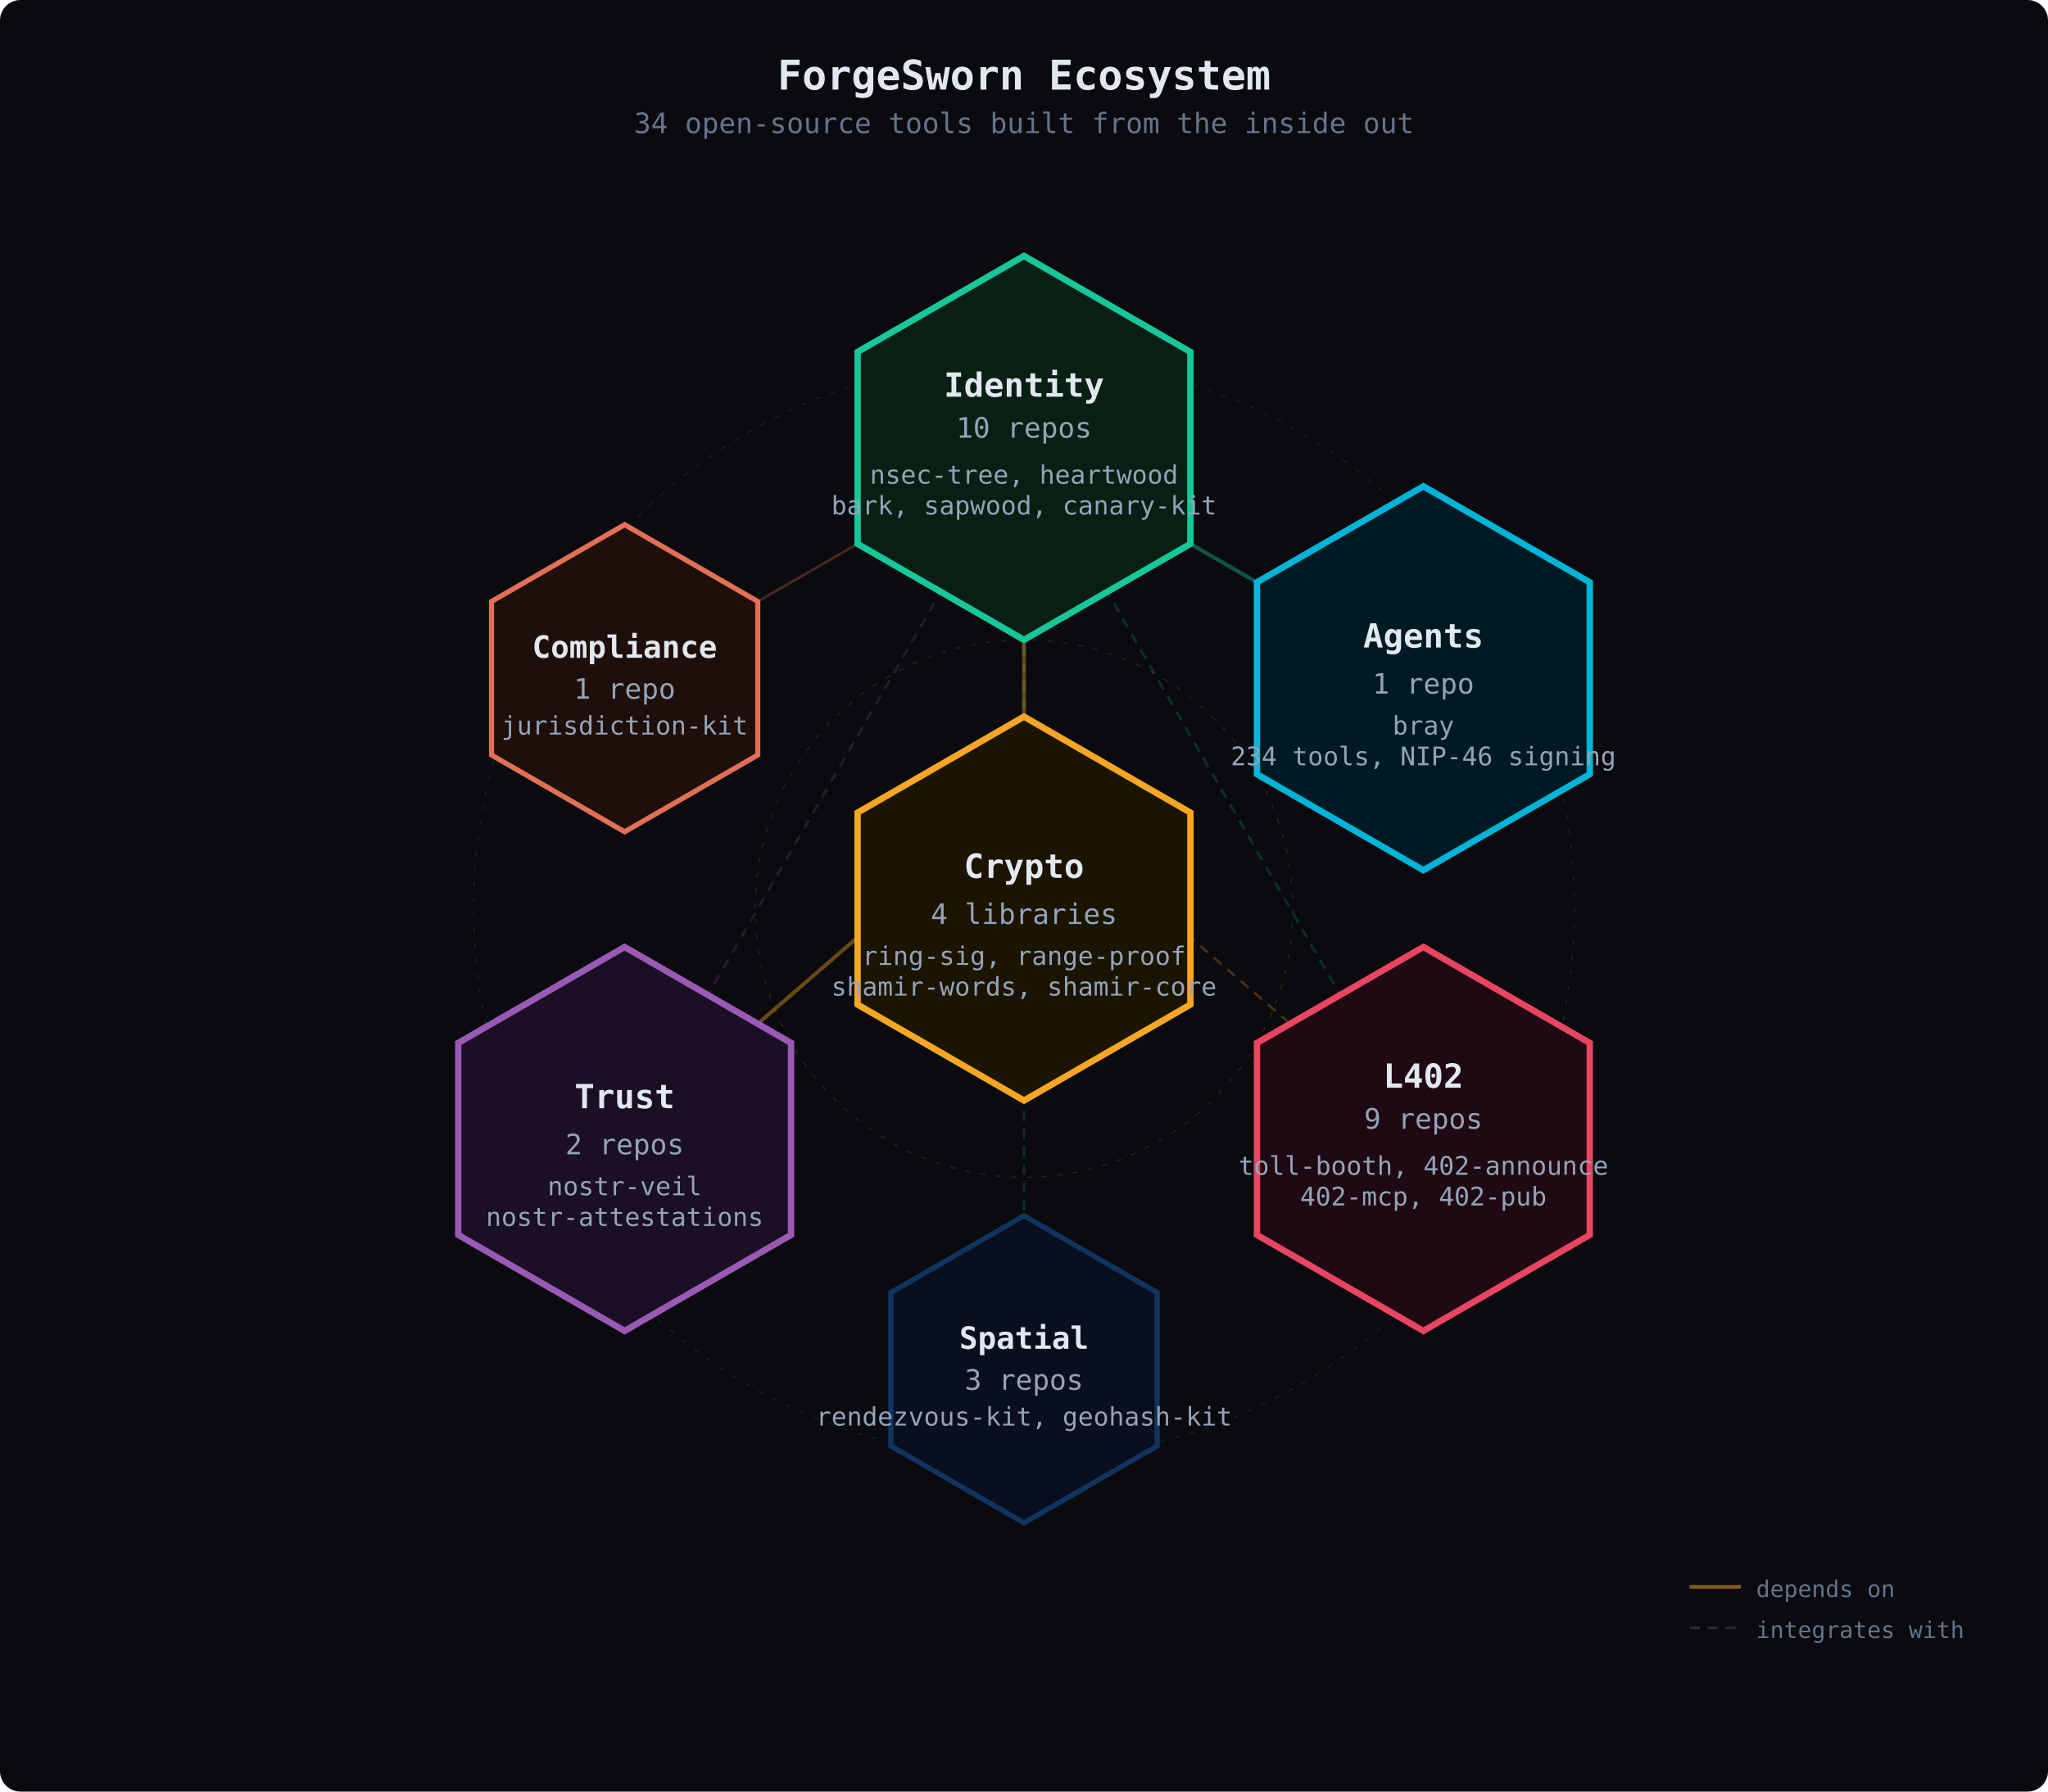
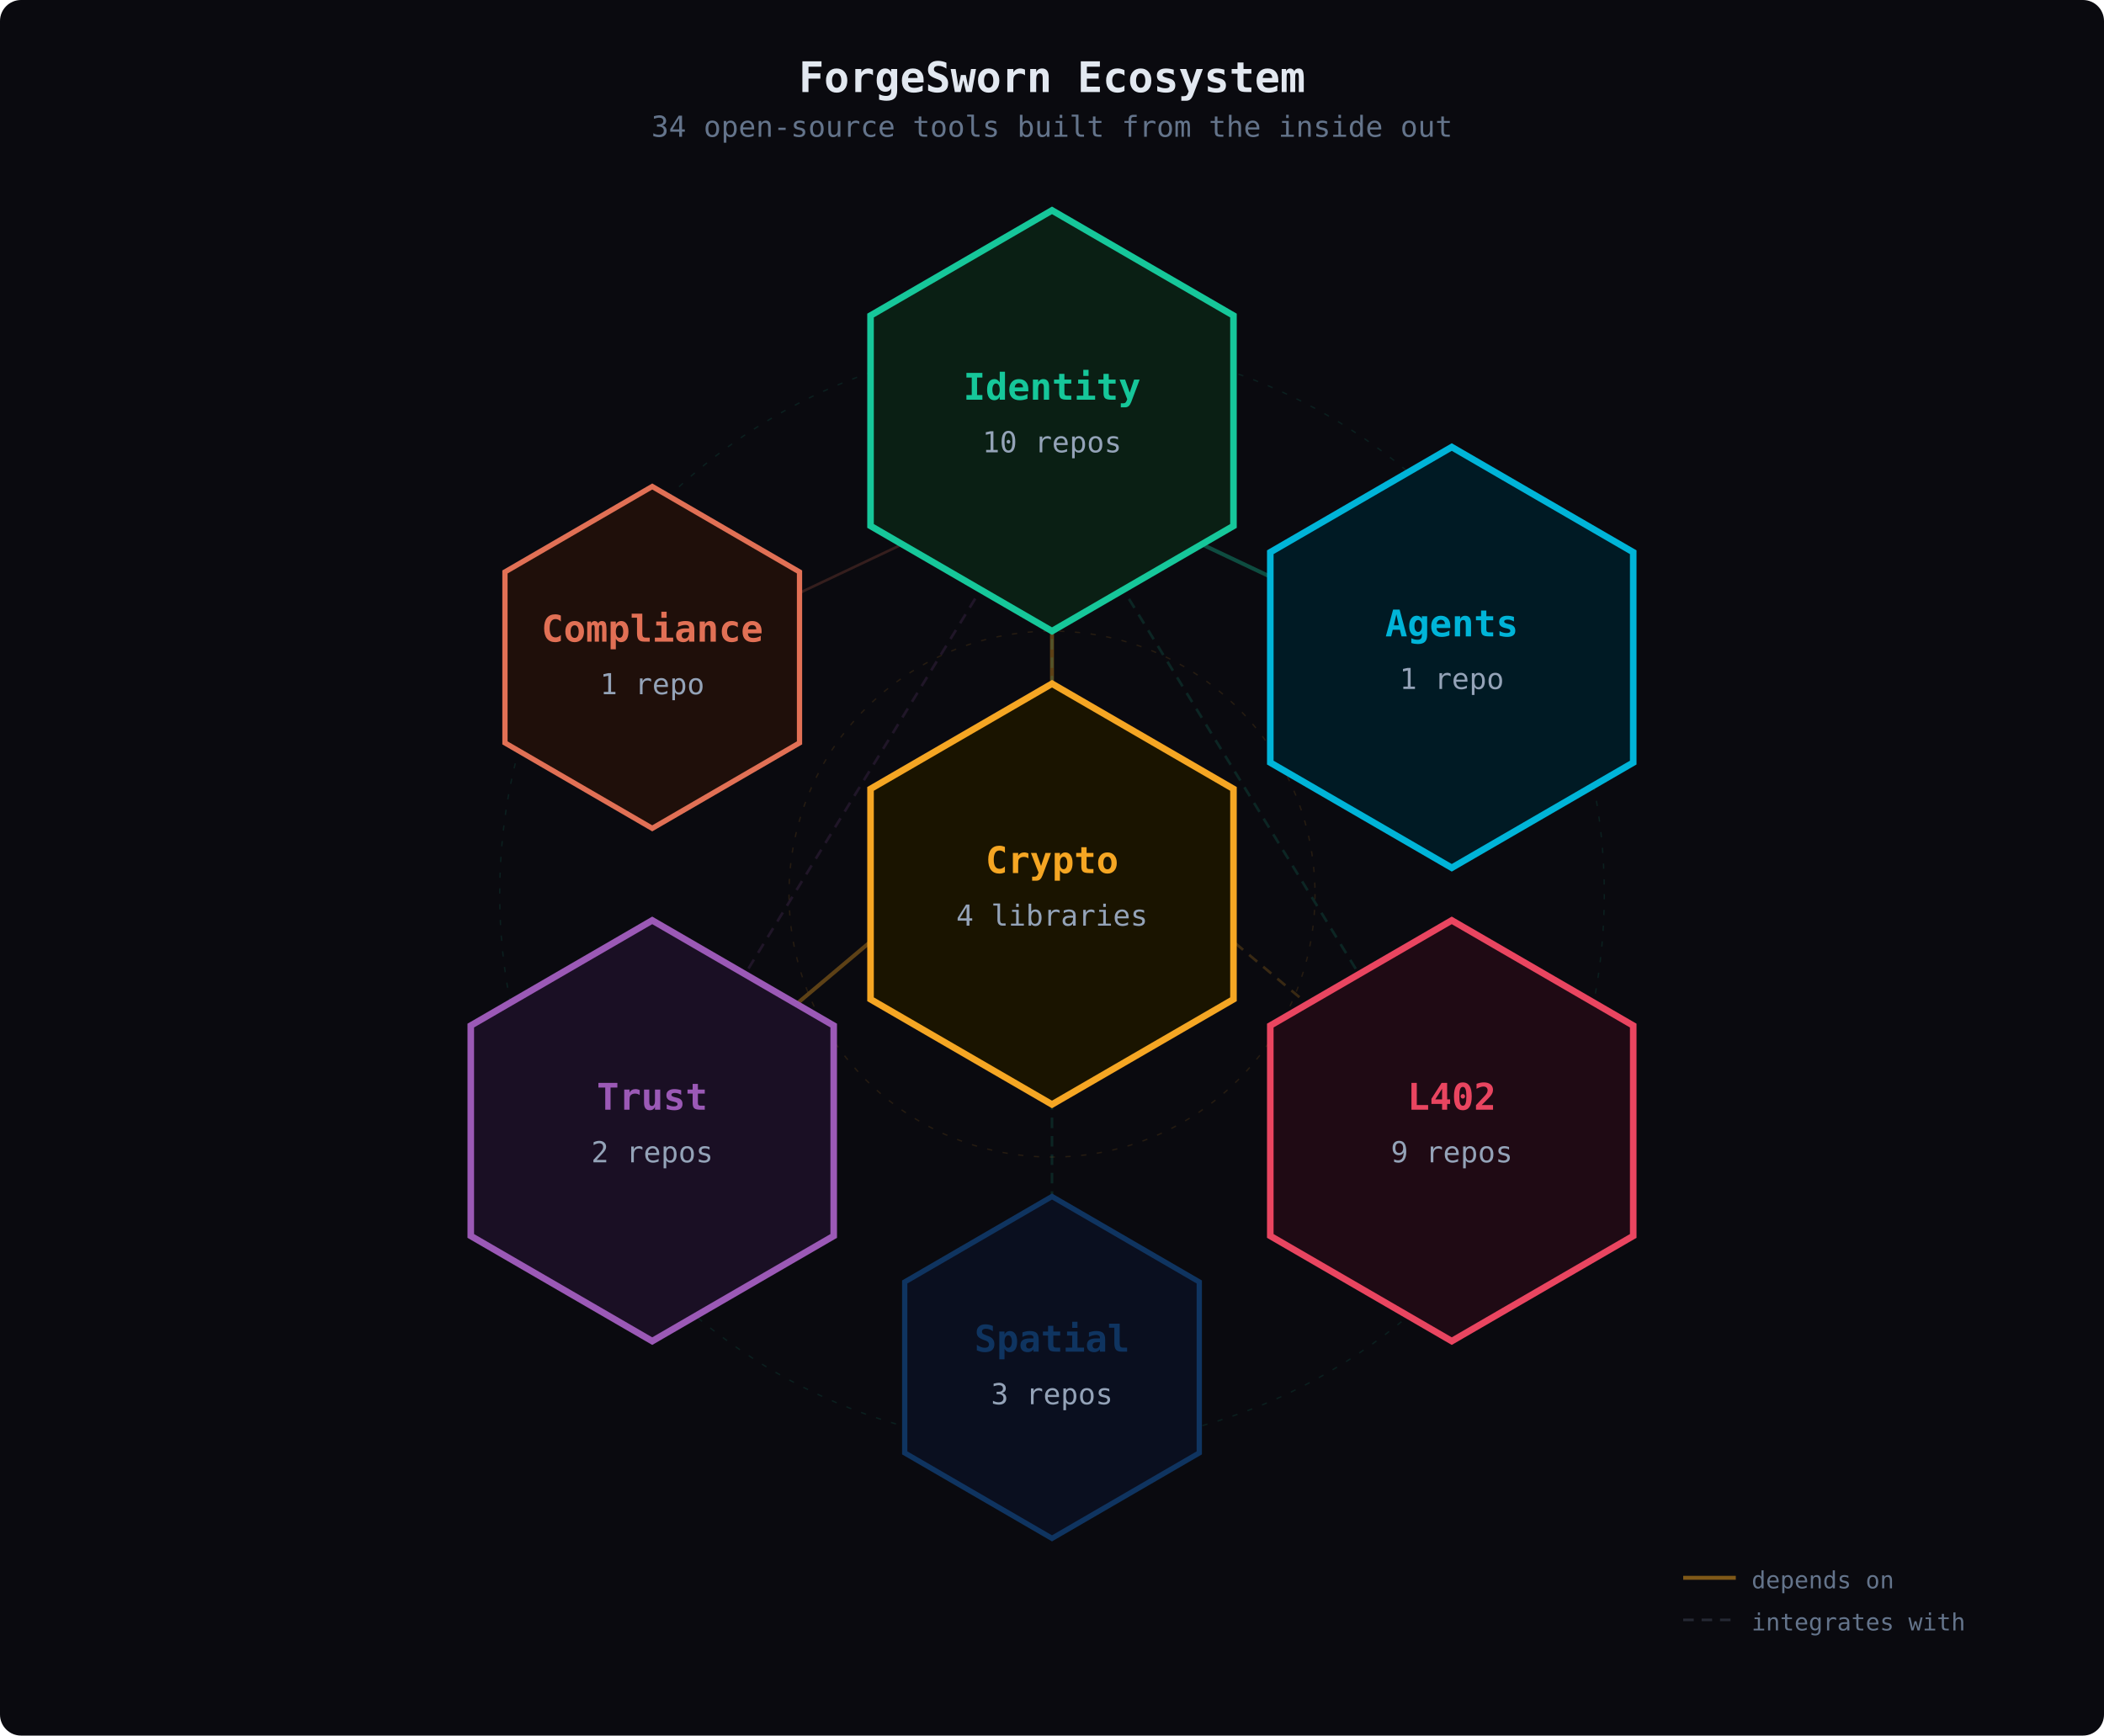
- <svg xmlns="http://www.w3.org/2000/svg" viewBox="0 0 800 700" font-family="'JetBrains Mono', 'SF Mono', 'Fira Code', monospace">
+ <svg xmlns="http://www.w3.org/2000/svg" xmlns:xlink="http://www.w3.org/1999/xlink" viewBox="0 0 800 660" font-family="'JetBrains Mono', 'SF Mono', 'Fira Code', monospace">
  <defs>
    <style>
-       .hex-label { font-size: 13px; font-weight: 600; fill: #e2e8f0; text-anchor: middle; }
+       .hex-label { font-size: 14px; font-weight: 600; text-anchor: middle; }
      .hex-count { font-size: 11px; font-weight: 400; fill: #94a3b8; text-anchor: middle; }
-       .hex-sub { font-size: 10px; font-weight: 400; fill: #94a3b8; text-anchor: middle; }
-       .ring-label { font-size: 9px; font-weight: 500; fill: #475569; text-anchor: middle; letter-spacing: 2px; text-transform: uppercase; }
      .title { font-size: 16px; font-weight: 600; fill: #e2e8f0; text-anchor: middle; }
      .subtitle { font-size: 11px; font-weight: 400; fill: #64748b; text-anchor: middle; }
+       a:hover polygon { stroke-width: 3.5; filter: brightness(1.3); }
    </style>
  </defs>
-   <rect width="800" height="700" fill="#0a0a0f" rx="8" />
+   <rect width="800" height="660" fill="#0a0a0f" rx="8" />
  <text x="400" y="35" class="title">ForgeSworn Ecosystem</text>
  <text x="400" y="52" class="subtitle">34 open-source tools built from the inside out</text>
-   <circle cx="400" cy="355" r="105" fill="none" stroke="#f5a623" stroke-width="0.5" stroke-opacity="0.15" stroke-dasharray="2 4" />
-   <circle cx="400" cy="355" r="215" fill="none" stroke="#16c79a" stroke-width="0.5" stroke-opacity="0.15" stroke-dasharray="2 4" />
-   <line x1="400" y1="310" x2="400" y2="175" stroke="#f5a623" stroke-width="1.5" stroke-opacity="0.4" />
-   <line x1="400" y1="310" x2="244" y2="445" stroke="#f5a623" stroke-width="1.5" stroke-opacity="0.4" />
-   <line x1="400" y1="310" x2="556" y2="445" stroke="#f5a623" stroke-width="1" stroke-opacity="0.25" stroke-dasharray="4 3" />
-   <line x1="400" y1="175" x2="556" y2="265" stroke="#16c79a" stroke-width="1.5" stroke-opacity="0.4" />
-   <line x1="400" y1="175" x2="556" y2="445" stroke="#16c79a" stroke-width="1" stroke-opacity="0.2" stroke-dasharray="4 3" />
-   <line x1="400" y1="175" x2="400" y2="535" stroke="#16c79a" stroke-width="1" stroke-opacity="0.2" stroke-dasharray="4 3" />
-   <line x1="244" y1="445" x2="400" y2="175" stroke="#9b59b6" stroke-width="1" stroke-opacity="0.2" stroke-dasharray="4 3" />
-   <line x1="244" y1="265" x2="400" y2="175" stroke="#e17055" stroke-width="1" stroke-opacity="0.3" />
-   <g transform="translate(400,355)">
-     <polygon points="0,-75 65,-37.5 65,37.5 0,75 -65,37.5 -65,-37.5" fill="#1a1400" stroke="#f5a623" stroke-width="2.5" />
-     <text y="-12" class="hex-label" fill="#f5a623">Crypto</text>
-     <text y="6" class="hex-count">4 libraries</text>
-     <text y="22" class="hex-sub">ring-sig, range-proof</text>
-     <text y="34" class="hex-sub">shamir-words, shamir-core</text>
-   </g>
-   <g transform="translate(400,175)">
-     <polygon points="0,-75 65,-37.5 65,37.5 0,75 -65,37.5 -65,-37.5" fill="#0a1f14" stroke="#16c79a" stroke-width="2.5" />
-     <text y="-20" class="hex-label" fill="#16c79a">Identity</text>
-     <text y="-4" class="hex-count">10 repos</text>
-     <text y="14" class="hex-sub">nsec-tree, heartwood</text>
-     <text y="26" class="hex-sub">bark, sapwood, canary-kit</text>
-   </g>
-   <g transform="translate(556,265)">
-     <polygon points="0,-75 65,-37.5 65,37.5 0,75 -65,37.5 -65,-37.5" fill="#001a24" stroke="#00b4d8" stroke-width="2.5" />
-     <text y="-12" class="hex-label" fill="#00b4d8">Agents</text>
-     <text y="6" class="hex-count">1 repo</text>
-     <text y="22" class="hex-sub">bray</text>
-     <text y="34" class="hex-sub">234 tools, NIP-46 signing</text>
-   </g>
-   <g transform="translate(556,445)">
-     <polygon points="0,-75 65,-37.5 65,37.5 0,75 -65,37.5 -65,-37.5" fill="#1f0a14" stroke="#e94560" stroke-width="2.5" />
-     <text y="-20" class="hex-label" fill="#e94560">L402</text>
-     <text y="-4" class="hex-count">9 repos</text>
-     <text y="14" class="hex-sub">toll-booth, 402-announce</text>
-     <text y="26" class="hex-sub">402-mcp, 402-pub</text>
-   </g>
-   <g transform="translate(244,445)">
-     <polygon points="0,-75 65,-37.5 65,37.5 0,75 -65,37.5 -65,-37.5" fill="#1a0f24" stroke="#9b59b6" stroke-width="2.5" />
-     <text y="-12" class="hex-label" fill="#9b59b6">Trust</text>
-     <text y="6" class="hex-count">2 repos</text>
-     <text y="22" class="hex-sub">nostr-veil</text>
-     <text y="34" class="hex-sub">nostr-attestations</text>
-   </g>
-   <g transform="translate(244,265)">
-     <polygon points="0,-60 52,-30 52,30 0,60 -52,30 -52,-30" fill="#1f0f0a" stroke="#e17055" stroke-width="2" />
-     <text y="-8" class="hex-label" fill="#e17055" style="font-size:12px">Compliance</text>
-     <text y="8" class="hex-count">1 repo</text>
-     <text y="22" class="hex-sub">jurisdiction-kit</text>
-   </g>
-   <g transform="translate(400,535)">
-     <polygon points="0,-60 52,-30 52,30 0,60 -52,30 -52,-30" fill="#0a0f1f" stroke="#0f3460" stroke-width="2" />
-     <text y="-8" class="hex-label" fill="#0f3460" style="font-size:12px">Spatial</text>
-     <text y="8" class="hex-count">3 repos</text>
-     <text y="22" class="hex-sub">rendezvous-kit, geohash-kit</text>
-   </g>
-   <g transform="translate(660,620)">
+   <circle cx="400" cy="340" r="100" fill="none" stroke="#f5a623" stroke-width="0.5" stroke-opacity="0.12" stroke-dasharray="2 4" />
+   <circle cx="400" cy="340" r="210" fill="none" stroke="#16c79a" stroke-width="0.5" stroke-opacity="0.12" stroke-dasharray="2 4" />
+   <line x1="400" y1="300" x2="400" y2="180" stroke="#f5a623" stroke-width="1.5" stroke-opacity="0.35" />
+   <line x1="400" y1="300" x2="248" y2="428" stroke="#f5a623" stroke-width="1.5" stroke-opacity="0.35" />
+   <line x1="400" y1="300" x2="552" y2="428" stroke="#f5a623" stroke-width="1" stroke-opacity="0.2" stroke-dasharray="4 3" />
+   <line x1="400" y1="180" x2="552" y2="252" stroke="#16c79a" stroke-width="1.5" stroke-opacity="0.35" />
+   <line x1="400" y1="180" x2="552" y2="428" stroke="#16c79a" stroke-width="1" stroke-opacity="0.15" stroke-dasharray="4 3" />
+   <line x1="400" y1="180" x2="400" y2="508" stroke="#16c79a" stroke-width="1" stroke-opacity="0.15" stroke-dasharray="4 3" />
+   <line x1="248" y1="428" x2="400" y2="180" stroke="#9b59b6" stroke-width="1" stroke-opacity="0.15" stroke-dasharray="4 3" />
+   <line x1="248" y1="252" x2="400" y2="180" stroke="#e17055" stroke-width="1" stroke-opacity="0.2" />
+   <a xlink:href="identity-stack.md#cryptographic-foundation" target="_blank">
+     <g transform="translate(400,340)">
+       <polygon points="0,-80 69,-40 69,40 0,80 -69,40 -69,-40" fill="#1a1400" stroke="#f5a623" stroke-width="2.5" cursor="pointer" />
+       <text y="-8" class="hex-label" fill="#f5a623">Crypto</text>
+       <text y="12" class="hex-count">4 libraries</text>
+     </g>
+   </a>
+   <a xlink:href="identity-stack.md" target="_blank">
+     <g transform="translate(400,160)">
+       <polygon points="0,-80 69,-40 69,40 0,80 -69,40 -69,-40" fill="#0a1f14" stroke="#16c79a" stroke-width="2.5" cursor="pointer" />
+       <text y="-8" class="hex-label" fill="#16c79a">Identity</text>
+       <text y="12" class="hex-count">10 repos</text>
+     </g>
+   </a>
+   <a xlink:href="https://github.com/forgesworn/bray" target="_blank">
+     <g transform="translate(552,250)">
+       <polygon points="0,-80 69,-40 69,40 0,80 -69,40 -69,-40" fill="#001a24" stroke="#00b4d8" stroke-width="2.5" cursor="pointer" />
+       <text y="-8" class="hex-label" fill="#00b4d8">Agents</text>
+       <text y="12" class="hex-count">1 repo</text>
+     </g>
+   </a>
+   <a xlink:href="l402-pipeline.md" target="_blank">
+     <g transform="translate(552,430)">
+       <polygon points="0,-80 69,-40 69,40 0,80 -69,40 -69,-40" fill="#1f0a14" stroke="#e94560" stroke-width="2.5" cursor="pointer" />
+       <text y="-8" class="hex-label" fill="#e94560">L402</text>
+       <text y="12" class="hex-count">9 repos</text>
+     </g>
+   </a>
+   <a xlink:href="https://github.com/forgesworn/nostr-attestations" target="_blank">
+     <g transform="translate(248,430)">
+       <polygon points="0,-80 69,-40 69,40 0,80 -69,40 -69,-40" fill="#1a0f24" stroke="#9b59b6" stroke-width="2.5" cursor="pointer" />
+       <text y="-8" class="hex-label" fill="#9b59b6">Trust</text>
+       <text y="12" class="hex-count">2 repos</text>
+     </g>
+   </a>
+   <a xlink:href="https://github.com/forgesworn/jurisdiction-kit" target="_blank">
+     <g transform="translate(248,250)">
+       <polygon points="0,-65 56,-32.5 56,32.5 0,65 -56,32.5 -56,-32.5" fill="#1f0f0a" stroke="#e17055" stroke-width="2" cursor="pointer" />
+       <text y="-6" class="hex-label" fill="#e17055" font-size="13">Compliance</text>
+       <text y="14" class="hex-count">1 repo</text>
+     </g>
+   </a>
+   <a xlink:href="https://github.com/forgesworn/rendezvous-kit" target="_blank">
+     <g transform="translate(400,520)">
+       <polygon points="0,-65 56,-32.5 56,32.5 0,65 -56,32.5 -56,-32.5" fill="#0a0f1f" stroke="#0f3460" stroke-width="2" cursor="pointer" />
+       <text y="-6" class="hex-label" fill="#0f3460" font-size="13">Spatial</text>
+       <text y="14" class="hex-count">3 repos</text>
+     </g>
+   </a>
+   <g transform="translate(640,600)">
    <line x1="0" y1="0" x2="20" y2="0" stroke="#f5a623" stroke-width="1.5" stroke-opacity="0.5" />
    <text x="26" y="4" style="font-size:9px;fill:#64748b">depends on</text>
    <line x1="0" y1="16" x2="20" y2="16" stroke="#64748b" stroke-width="1" stroke-opacity="0.3" stroke-dasharray="4 3" />
    <text x="26" y="20" style="font-size:9px;fill:#64748b">integrates with</text>
  </g>
</svg>
